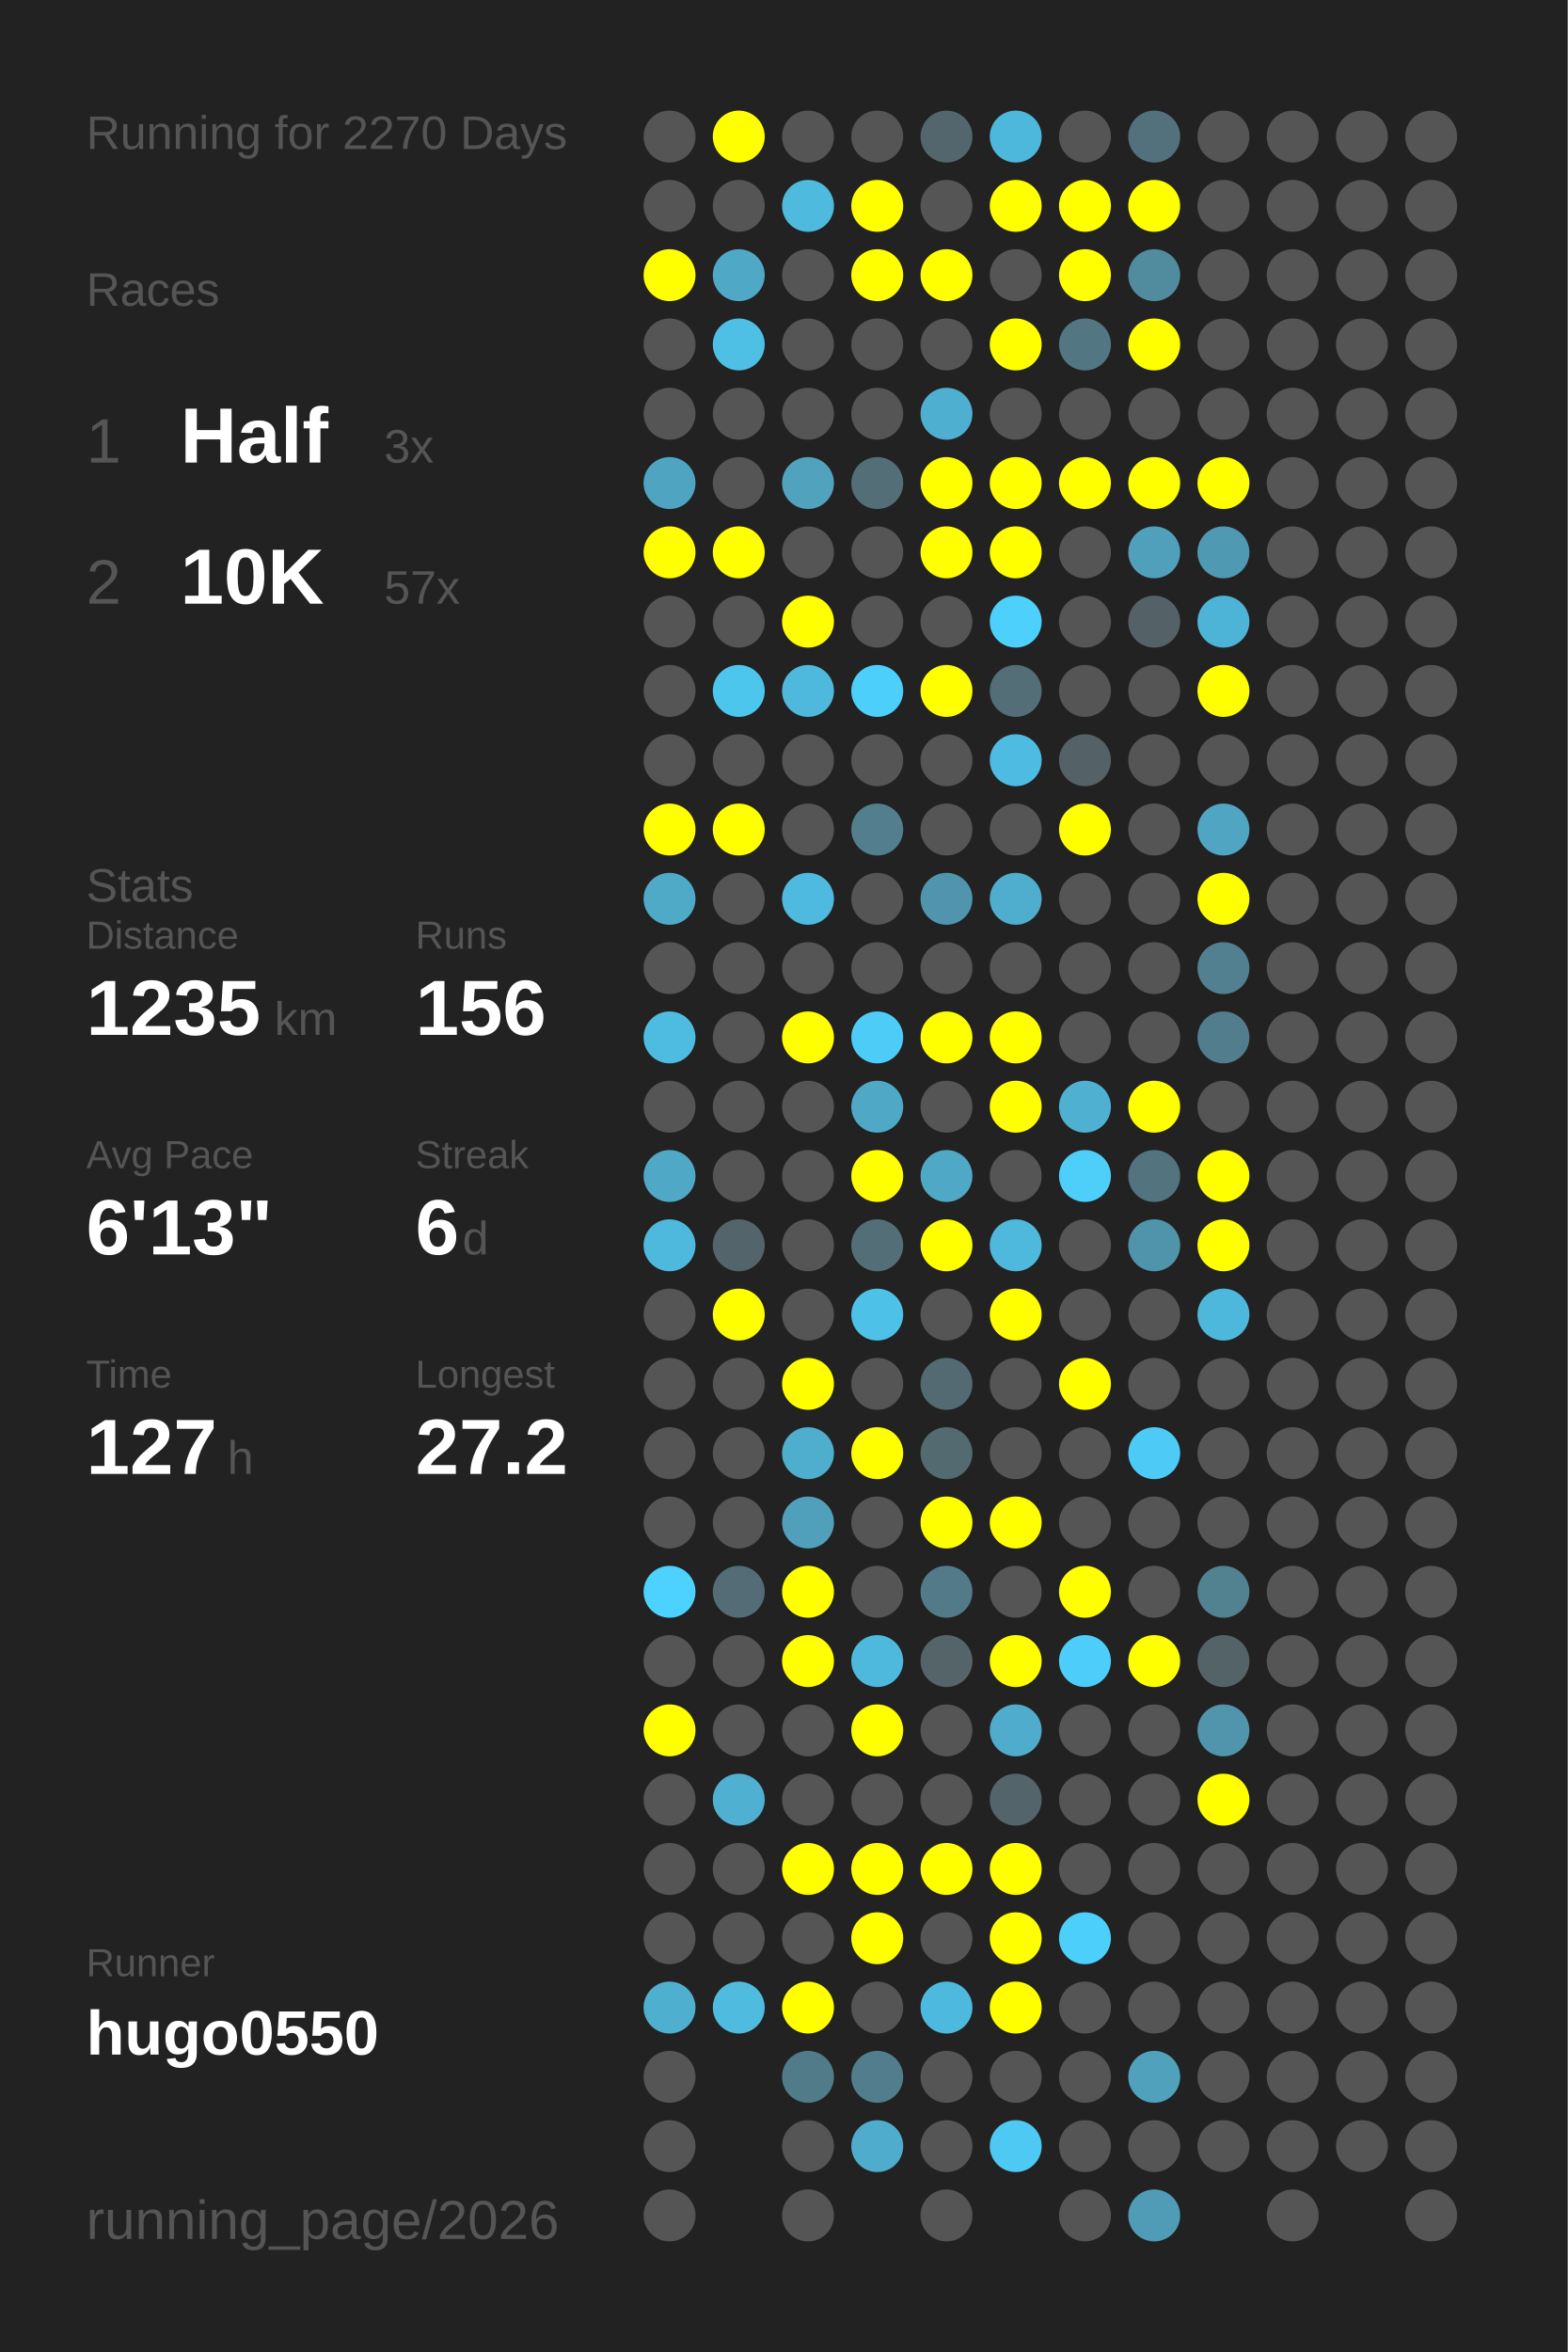
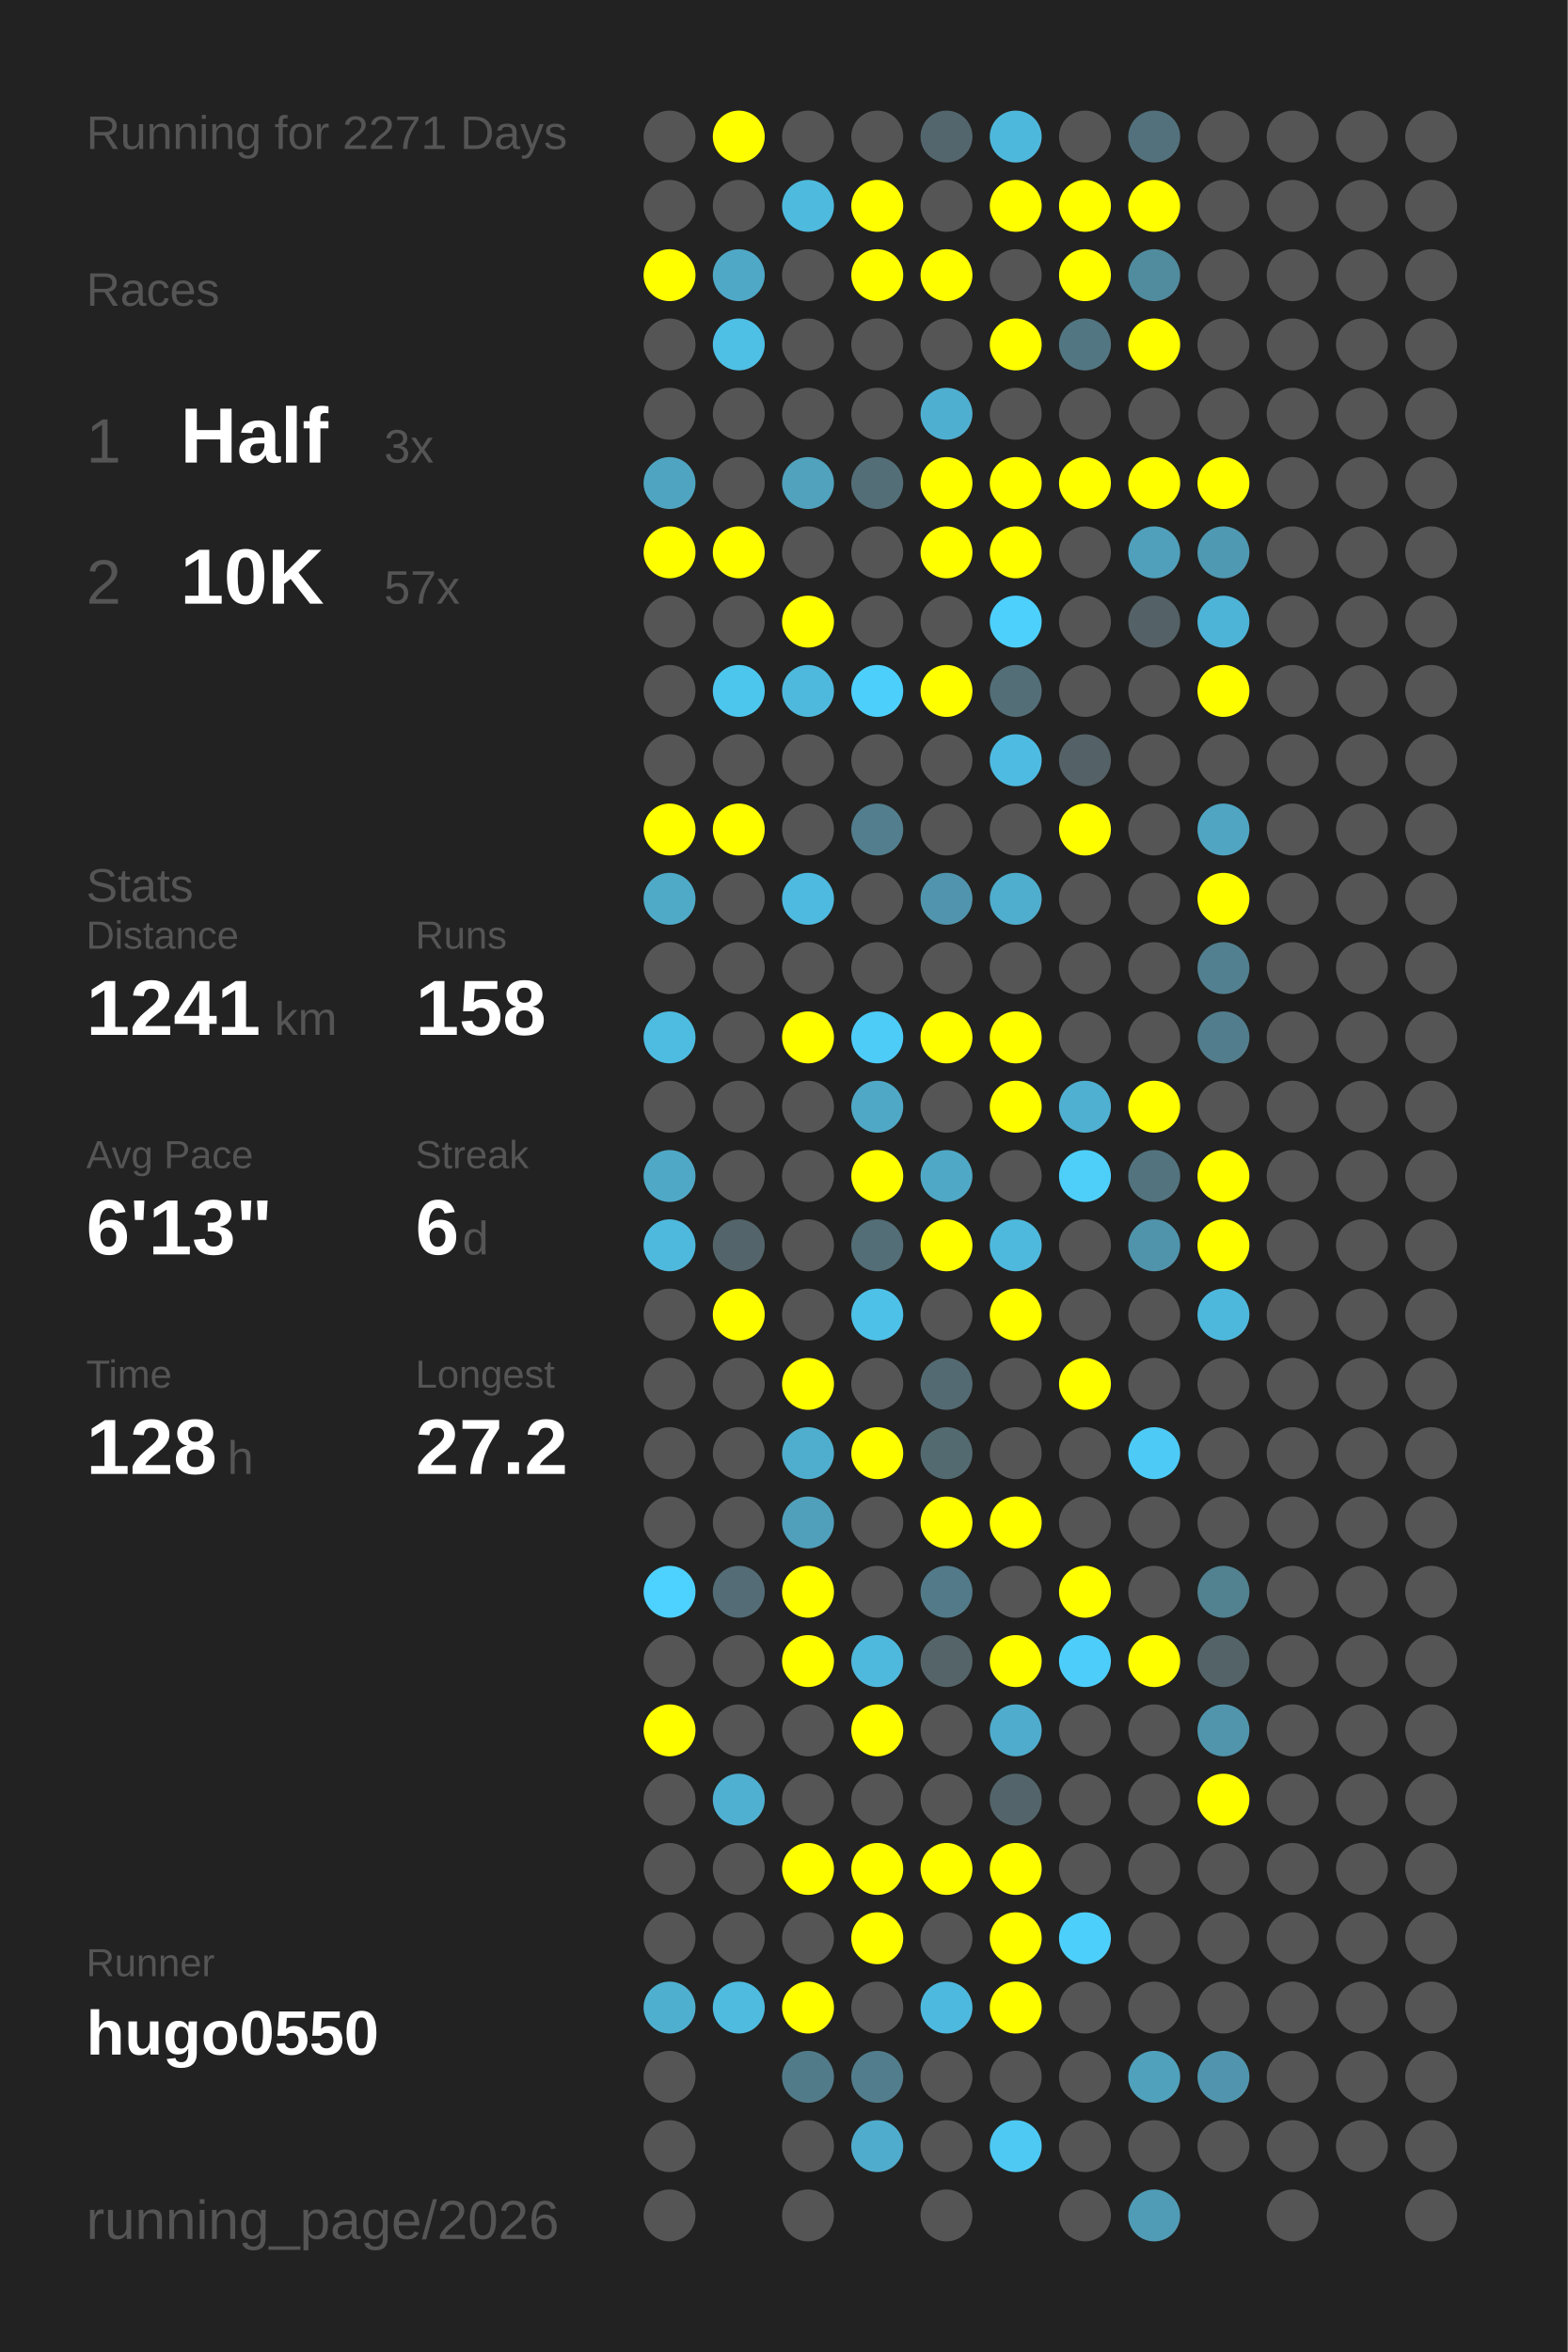
<svg xmlns="http://www.w3.org/2000/svg" baseProfile="full" height="300mm" version="1.1" viewBox="0,0,200,300" width="200mm">
  <defs />
  <rect fill="#222222" height="300" width="200" x="0" y="0" />
-   <text fill="#555555" style="font-size:6px; font-family:Arial;" x="11" y="19">Running for 2270 Days</text>
+   <text fill="#555555" style="font-size:6px; font-family:Arial;" x="11" y="19">Running for 2271 Days</text>
  <text fill="#555555" style="font-size:6px; font-family:Arial;" x="11" y="39">Races</text>
  <text fill="#555555" style="font-size:8px; font-family:Arial;" x="11" y="59">1</text>
  <text fill="#FFFFFF" style="font-size:10px; font-family:Arial; font-weight:bold;" x="23" y="59">Half</text>
  <text fill="#555555" style="font-size:6px; font-family:Arial;" x="49" y="59">3x</text>
  <text fill="#555555" style="font-size:8px; font-family:Arial;" x="11" y="77">2</text>
  <text fill="#FFFFFF" style="font-size:10px; font-family:Arial; font-weight:bold;" x="23" y="77">10K</text>
  <text fill="#555555" style="font-size:6px; font-family:Arial;" x="49" y="77">57x</text>
  <text fill="#555555" style="font-size:6px; font-family:Arial;" x="11" y="115">Stats</text>
  <text fill="#555555" style="font-size:5px; font-family:Arial;" x="11" y="121">Distance</text>
-   <text fill="#FFFFFF" style="font-size:10px; font-family:Arial; font-weight:bold;" x="11" y="132">1235</text>
+   <text fill="#FFFFFF" style="font-size:10px; font-family:Arial; font-weight:bold;" x="11" y="132">1241</text>
  <text fill="#555555" style="font-size:6px; font-family:Arial;" x="35" y="132">km</text>
  <text fill="#555555" style="font-size:5px; font-family:Arial;" x="53" y="121">Runs</text>
-   <text fill="#FFFFFF" style="font-size:10px; font-family:Arial; font-weight:bold;" x="53" y="132">156</text>
+   <text fill="#FFFFFF" style="font-size:10px; font-family:Arial; font-weight:bold;" x="53" y="132">158</text>
  <text fill="#555555" style="font-size:5px; font-family:Arial;" x="11" y="149">Avg Pace</text>
  <text fill="#FFFFFF" style="font-size:10px; font-family:Arial; font-weight:bold;" x="11" y="160">6'13"</text>
  <text fill="#555555" style="font-size:5px; font-family:Arial;" x="53" y="149">Streak</text>
  <text fill="#FFFFFF" style="font-size:10px; font-family:Arial; font-weight:bold;" x="53" y="160">6</text>
  <text fill="#555555" style="font-size:6px; font-family:Arial;" x="59" y="160">d</text>
  <text fill="#555555" style="font-size:5px; font-family:Arial;" x="11" y="177">Time</text>
-   <text fill="#FFFFFF" style="font-size:10px; font-family:Arial; font-weight:bold;" x="11" y="188">127</text>
+   <text fill="#FFFFFF" style="font-size:10px; font-family:Arial; font-weight:bold;" x="11" y="188">128</text>
  <text fill="#555555" style="font-size:6px; font-family:Arial;" x="29" y="188">h</text>
  <text fill="#555555" style="font-size:5px; font-family:Arial;" x="53" y="177">Longest</text>
  <text fill="#FFFFFF" style="font-size:10px; font-family:Arial; font-weight:bold;" x="53" y="188">27.2</text>
  <text fill="#555555" style="font-size:5px; font-family:Arial;" x="11" y="252.065">Runner</text>
  <text fill="#FFFFFF" style="font-size:8px; font-family:Arial; font-weight:bold;" x="11" y="262.065">hugo0550</text>
  <text fill="#555555" style="font-size:7px; font-family:Arial;" x="11" y="285.581">running_page/2026</text>
  <circle cx="85.417" cy="17.419" fill="#555555" r="3.312" />
  <circle cx="85.417" cy="26.258" fill="#555555" r="3.312" />
  <circle cx="85.417" cy="35.097" fill="#FFFF00" r="3.312" />
  <circle cx="85.417" cy="43.935" fill="#555555" r="3.312" />
  <circle cx="85.417" cy="52.774" fill="#555555" r="3.312" />
  <circle cx="85.417" cy="61.613" fill="#4fa5c1" r="3.312" />
  <circle cx="85.417" cy="70.452" fill="#FFFF00" r="3.312" />
  <circle cx="85.417" cy="79.29" fill="#555555" r="3.312" />
  <circle cx="85.417" cy="88.129" fill="#555555" r="3.312" />
  <circle cx="85.417" cy="96.968" fill="#555555" r="3.312" />
  <circle cx="85.417" cy="105.806" fill="#FFFF00" r="3.312" />
  <circle cx="85.417" cy="114.645" fill="#4faac8" r="3.312" />
  <circle cx="85.417" cy="123.484" fill="#555555" r="3.312" />
  <circle cx="85.417" cy="132.323" fill="#4ebce1" r="3.312" />
  <circle cx="85.417" cy="141.161" fill="#555555" r="3.312" />
  <circle cx="85.417" cy="150" fill="#4fa8c6" r="3.312" />
  <circle cx="85.417" cy="158.839" fill="#4eb9dd" r="3.312" />
  <circle cx="85.417" cy="167.677" fill="#555555" r="3.312" />
  <circle cx="85.417" cy="176.516" fill="#555555" r="3.312" />
  <circle cx="85.417" cy="185.355" fill="#555555" r="3.312" />
  <circle cx="85.417" cy="194.194" fill="#555555" r="3.312" />
  <circle cx="85.417" cy="203.032" fill="#4dd1fe" r="3.312" />
  <circle cx="85.417" cy="211.871" fill="#555555" r="3.312" />
  <circle cx="85.417" cy="220.71" fill="#FFFF00" r="3.312" />
  <circle cx="85.417" cy="229.548" fill="#555555" r="3.312" />
  <circle cx="85.417" cy="238.387" fill="#555555" r="3.312" />
  <circle cx="85.417" cy="247.226" fill="#555555" r="3.312" />
  <circle cx="85.417" cy="256.065" fill="#4fafcf" r="3.312" />
  <circle cx="85.417" cy="264.903" fill="#555555" r="3.312" />
  <circle cx="85.417" cy="273.742" fill="#555555" r="3.312" />
  <circle cx="85.417" cy="282.581" fill="#555555" r="3.312" />
  <circle cx="94.25" cy="17.419" fill="#FFFF00" r="3.312" />
  <circle cx="94.25" cy="26.258" fill="#555555" r="3.312" />
  <circle cx="94.25" cy="35.097" fill="#4fa8c6" r="3.312" />
  <circle cx="94.25" cy="43.935" fill="#4ebfe5" r="3.312" />
  <circle cx="94.25" cy="52.774" fill="#555555" r="3.312" />
  <circle cx="94.25" cy="61.613" fill="#555555" r="3.312" />
  <circle cx="94.25" cy="70.452" fill="#FFFF00" r="3.312" />
  <circle cx="94.25" cy="79.29" fill="#555555" r="3.312" />
  <circle cx="94.25" cy="88.129" fill="#4dc6ee" r="3.312" />
  <circle cx="94.25" cy="96.968" fill="#555555" r="3.312" />
  <circle cx="94.25" cy="105.806" fill="#FFFF00" r="3.312" />
  <circle cx="94.25" cy="114.645" fill="#555555" r="3.312" />
  <circle cx="94.25" cy="123.484" fill="#555555" r="3.312" />
  <circle cx="94.25" cy="132.323" fill="#555555" r="3.312" />
  <circle cx="94.25" cy="141.161" fill="#555555" r="3.312" />
  <circle cx="94.25" cy="150" fill="#555555" r="3.312" />
  <circle cx="94.25" cy="158.839" fill="#53656b" r="3.312" />
  <circle cx="94.25" cy="167.677" fill="#FFFF00" r="3.312" />
  <circle cx="94.25" cy="176.516" fill="#555555" r="3.312" />
  <circle cx="94.25" cy="185.355" fill="#555555" r="3.312" />
  <circle cx="94.25" cy="194.194" fill="#555555" r="3.312" />
  <circle cx="94.25" cy="203.032" fill="#536c75" r="3.312" />
  <circle cx="94.25" cy="211.871" fill="#555555" r="3.312" />
  <circle cx="94.25" cy="220.71" fill="#555555" r="3.312" />
  <circle cx="94.25" cy="229.548" fill="#4fb0d1" r="3.312" />
  <circle cx="94.25" cy="238.387" fill="#555555" r="3.312" />
  <circle cx="94.25" cy="247.226" fill="#555555" r="3.312" />
  <circle cx="94.25" cy="256.065" fill="#4ebbdf" r="3.312" />
  <circle cx="103.083" cy="17.419" fill="#555555" r="3.312" />
  <circle cx="103.083" cy="26.258" fill="#4ebade" r="3.312" />
  <circle cx="103.083" cy="35.097" fill="#555555" r="3.312" />
  <circle cx="103.083" cy="43.935" fill="#555555" r="3.312" />
  <circle cx="103.083" cy="52.774" fill="#555555" r="3.312" />
  <circle cx="103.083" cy="61.613" fill="#50a2bd" r="3.312" />
  <circle cx="103.083" cy="70.452" fill="#555555" r="3.312" />
  <circle cx="103.083" cy="79.29" fill="#FFFF00" r="3.312" />
  <circle cx="103.083" cy="88.129" fill="#4eb9dd" r="3.312" />
  <circle cx="103.083" cy="96.968" fill="#555555" r="3.312" />
  <circle cx="103.083" cy="105.806" fill="#555555" r="3.312" />
  <circle cx="103.083" cy="114.645" fill="#4ebadf" r="3.312" />
  <circle cx="103.083" cy="123.484" fill="#555555" r="3.312" />
  <circle cx="103.083" cy="132.323" fill="#FFFF00" r="3.312" />
  <circle cx="103.083" cy="141.161" fill="#555555" r="3.312" />
  <circle cx="103.083" cy="150" fill="#555555" r="3.312" />
  <circle cx="103.083" cy="158.839" fill="#555555" r="3.312" />
  <circle cx="103.083" cy="167.677" fill="#555555" r="3.312" />
  <circle cx="103.083" cy="176.516" fill="#FFFF00" r="3.312" />
  <circle cx="103.083" cy="185.355" fill="#4faece" r="3.312" />
  <circle cx="103.083" cy="194.194" fill="#50a0bb" r="3.312" />
  <circle cx="103.083" cy="203.032" fill="#FFFF00" r="3.312" />
  <circle cx="103.083" cy="211.871" fill="#FFFF00" r="3.312" />
  <circle cx="103.083" cy="220.71" fill="#555555" r="3.312" />
  <circle cx="103.083" cy="229.548" fill="#555555" r="3.312" />
  <circle cx="103.083" cy="238.387" fill="#FFFF00" r="3.312" />
  <circle cx="103.083" cy="247.226" fill="#555555" r="3.312" />
  <circle cx="103.083" cy="256.065" fill="#FFFF00" r="3.312" />
  <circle cx="103.083" cy="264.903" fill="#527b89" r="3.312" />
  <circle cx="103.083" cy="273.742" fill="#555555" r="3.312" />
  <circle cx="103.083" cy="282.581" fill="#555555" r="3.312" />
  <circle cx="111.917" cy="17.419" fill="#555555" r="3.312" />
  <circle cx="111.917" cy="26.258" fill="#FFFF00" r="3.312" />
  <circle cx="111.917" cy="35.097" fill="#FFFF00" r="3.312" />
  <circle cx="111.917" cy="43.935" fill="#555555" r="3.312" />
  <circle cx="111.917" cy="52.774" fill="#555555" r="3.312" />
  <circle cx="111.917" cy="61.613" fill="#536e77" r="3.312" />
  <circle cx="111.917" cy="70.452" fill="#555555" r="3.312" />
  <circle cx="111.917" cy="79.29" fill="#555555" r="3.312" />
  <circle cx="111.917" cy="88.129" fill="#4dcffb" r="3.312" />
  <circle cx="111.917" cy="96.968" fill="#555555" r="3.312" />
  <circle cx="111.917" cy="105.806" fill="#527e8d" r="3.312" />
  <circle cx="111.917" cy="114.645" fill="#555555" r="3.312" />
  <circle cx="111.917" cy="123.484" fill="#555555" r="3.312" />
  <circle cx="111.917" cy="132.323" fill="#4dccf7" r="3.312" />
  <circle cx="111.917" cy="141.161" fill="#4fa8c6" r="3.312" />
  <circle cx="111.917" cy="150" fill="#FFFF00" r="3.312" />
  <circle cx="111.917" cy="158.839" fill="#536e77" r="3.312" />
  <circle cx="111.917" cy="167.677" fill="#4ec1e8" r="3.312" />
  <circle cx="111.917" cy="176.516" fill="#555555" r="3.312" />
  <circle cx="111.917" cy="185.355" fill="#FFFF00" r="3.312" />
  <circle cx="111.917" cy="194.194" fill="#555555" r="3.312" />
  <circle cx="111.917" cy="203.032" fill="#555555" r="3.312" />
  <circle cx="111.917" cy="211.871" fill="#4eb9dd" r="3.312" />
  <circle cx="111.917" cy="220.71" fill="#FFFF00" r="3.312" />
  <circle cx="111.917" cy="229.548" fill="#555555" r="3.312" />
  <circle cx="111.917" cy="238.387" fill="#FFFF00" r="3.312" />
  <circle cx="111.917" cy="247.226" fill="#FFFF00" r="3.312" />
  <circle cx="111.917" cy="256.065" fill="#555555" r="3.312" />
  <circle cx="111.917" cy="264.903" fill="#527d8c" r="3.312" />
  <circle cx="111.917" cy="273.742" fill="#4faccc" r="3.312" />
  <circle cx="120.75" cy="17.419" fill="#53666d" r="3.312" />
  <circle cx="120.75" cy="26.258" fill="#555555" r="3.312" />
  <circle cx="120.75" cy="35.097" fill="#FFFF00" r="3.312" />
  <circle cx="120.75" cy="43.935" fill="#555555" r="3.312" />
  <circle cx="120.75" cy="52.774" fill="#4fafd0" r="3.312" />
  <circle cx="120.75" cy="61.613" fill="#FFFF00" r="3.312" />
  <circle cx="120.75" cy="70.452" fill="#FFFF00" r="3.312" />
  <circle cx="120.75" cy="79.29" fill="#555555" r="3.312" />
  <circle cx="120.75" cy="88.129" fill="#FFFF00" r="3.312" />
  <circle cx="120.75" cy="96.968" fill="#555555" r="3.312" />
  <circle cx="120.75" cy="105.806" fill="#555555" r="3.312" />
  <circle cx="120.75" cy="114.645" fill="#5095ad" r="3.312" />
  <circle cx="120.75" cy="123.484" fill="#555555" r="3.312" />
  <circle cx="120.75" cy="132.323" fill="#FFFF00" r="3.312" />
  <circle cx="120.75" cy="141.161" fill="#555555" r="3.312" />
  <circle cx="120.75" cy="150" fill="#4fa8c6" r="3.312" />
  <circle cx="120.75" cy="158.839" fill="#FFFF00" r="3.312" />
  <circle cx="120.75" cy="167.677" fill="#555555" r="3.312" />
  <circle cx="120.75" cy="176.516" fill="#536a72" r="3.312" />
  <circle cx="120.75" cy="185.355" fill="#536a71" r="3.312" />
  <circle cx="120.75" cy="194.194" fill="#FFFF00" r="3.312" />
  <circle cx="120.75" cy="203.032" fill="#527a88" r="3.312" />
  <circle cx="120.75" cy="211.871" fill="#546469" r="3.312" />
  <circle cx="120.75" cy="220.71" fill="#555555" r="3.312" />
  <circle cx="120.75" cy="229.548" fill="#555555" r="3.312" />
  <circle cx="120.75" cy="238.387" fill="#FFFF00" r="3.312" />
  <circle cx="120.75" cy="247.226" fill="#555555" r="3.312" />
  <circle cx="120.75" cy="256.065" fill="#4eb9de" r="3.312" />
  <circle cx="120.75" cy="264.903" fill="#555555" r="3.312" />
  <circle cx="120.75" cy="273.742" fill="#555555" r="3.312" />
  <circle cx="120.75" cy="282.581" fill="#555555" r="3.312" />
  <circle cx="129.583" cy="17.419" fill="#4eb8dc" r="3.312" />
  <circle cx="129.583" cy="26.258" fill="#FFFF00" r="3.312" />
  <circle cx="129.583" cy="35.097" fill="#555555" r="3.312" />
  <circle cx="129.583" cy="43.935" fill="#FFFF00" r="3.312" />
  <circle cx="129.583" cy="52.774" fill="#555555" r="3.312" />
  <circle cx="129.583" cy="61.613" fill="#FFFF00" r="3.312" />
  <circle cx="129.583" cy="70.452" fill="#FFFF00" r="3.312" />
  <circle cx="129.583" cy="79.29" fill="#4dd0fc" r="3.312" />
  <circle cx="129.583" cy="88.129" fill="#536e77" r="3.312" />
  <circle cx="129.583" cy="96.968" fill="#4ebce2" r="3.312" />
  <circle cx="129.583" cy="105.806" fill="#555555" r="3.312" />
  <circle cx="129.583" cy="114.645" fill="#4fadcd" r="3.312" />
  <circle cx="129.583" cy="123.484" fill="#555555" r="3.312" />
  <circle cx="129.583" cy="132.323" fill="#FFFF00" r="3.312" />
  <circle cx="129.583" cy="141.161" fill="#FFFF00" r="3.312" />
  <circle cx="129.583" cy="150" fill="#555555" r="3.312" />
  <circle cx="129.583" cy="158.839" fill="#4eb9dd" r="3.312" />
  <circle cx="129.583" cy="167.677" fill="#FFFF00" r="3.312" />
  <circle cx="129.583" cy="176.516" fill="#555555" r="3.312" />
  <circle cx="129.583" cy="185.355" fill="#555555" r="3.312" />
  <circle cx="129.583" cy="194.194" fill="#FFFF00" r="3.312" />
  <circle cx="129.583" cy="203.032" fill="#555555" r="3.312" />
  <circle cx="129.583" cy="211.871" fill="#FFFF00" r="3.312" />
  <circle cx="129.583" cy="220.71" fill="#4faccc" r="3.312" />
  <circle cx="129.583" cy="229.548" fill="#53656b" r="3.312" />
  <circle cx="129.583" cy="238.387" fill="#FFFF00" r="3.312" />
  <circle cx="129.583" cy="247.226" fill="#FFFF00" r="3.312" />
  <circle cx="129.583" cy="256.065" fill="#FFFF00" r="3.312" />
  <circle cx="129.583" cy="264.903" fill="#555555" r="3.312" />
  <circle cx="129.583" cy="273.742" fill="#4dc9f3" r="3.312" />
  <circle cx="138.417" cy="17.419" fill="#555555" r="3.312" />
  <circle cx="138.417" cy="26.258" fill="#FFFF00" r="3.312" />
  <circle cx="138.417" cy="35.097" fill="#FFFF00" r="3.312" />
  <circle cx="138.417" cy="43.935" fill="#527682" r="3.312" />
  <circle cx="138.417" cy="52.774" fill="#555555" r="3.312" />
  <circle cx="138.417" cy="61.613" fill="#FFFF00" r="3.312" />
  <circle cx="138.417" cy="70.452" fill="#555555" r="3.312" />
  <circle cx="138.417" cy="79.29" fill="#555555" r="3.312" />
  <circle cx="138.417" cy="88.129" fill="#555555" r="3.312" />
  <circle cx="138.417" cy="96.968" fill="#546166" r="3.312" />
  <circle cx="138.417" cy="105.806" fill="#FFFF00" r="3.312" />
  <circle cx="138.417" cy="114.645" fill="#555555" r="3.312" />
  <circle cx="138.417" cy="123.484" fill="#555555" r="3.312" />
  <circle cx="138.417" cy="132.323" fill="#555555" r="3.312" />
  <circle cx="138.417" cy="141.161" fill="#4fb0d1" r="3.312" />
  <circle cx="138.417" cy="150" fill="#4dcffa" r="3.312" />
  <circle cx="138.417" cy="158.839" fill="#555555" r="3.312" />
  <circle cx="138.417" cy="167.677" fill="#555555" r="3.312" />
  <circle cx="138.417" cy="176.516" fill="#FFFF00" r="3.312" />
  <circle cx="138.417" cy="185.355" fill="#555555" r="3.312" />
  <circle cx="138.417" cy="194.194" fill="#555555" r="3.312" />
  <circle cx="138.417" cy="203.032" fill="#FFFF00" r="3.312" />
  <circle cx="138.417" cy="211.871" fill="#4dcefa" r="3.312" />
  <circle cx="138.417" cy="220.71" fill="#555555" r="3.312" />
  <circle cx="138.417" cy="229.548" fill="#555555" r="3.312" />
  <circle cx="138.417" cy="238.387" fill="#555555" r="3.312" />
  <circle cx="138.417" cy="247.226" fill="#4dcffb" r="3.312" />
  <circle cx="138.417" cy="256.065" fill="#555555" r="3.312" />
  <circle cx="138.417" cy="264.903" fill="#555555" r="3.312" />
  <circle cx="138.417" cy="273.742" fill="#555555" r="3.312" />
  <circle cx="138.417" cy="282.581" fill="#555555" r="3.312" />
  <circle cx="147.25" cy="17.419" fill="#53717c" r="3.312" />
  <circle cx="147.25" cy="26.258" fill="#FFFF00" r="3.312" />
  <circle cx="147.25" cy="35.097" fill="#518b9e" r="3.312" />
  <circle cx="147.25" cy="43.935" fill="#FFFF00" r="3.312" />
  <circle cx="147.25" cy="52.774" fill="#555555" r="3.312" />
  <circle cx="147.25" cy="61.613" fill="#FFFF00" r="3.312" />
  <circle cx="147.25" cy="70.452" fill="#50a0bb" r="3.312" />
  <circle cx="147.25" cy="79.29" fill="#546166" r="3.312" />
  <circle cx="147.25" cy="88.129" fill="#555555" r="3.312" />
  <circle cx="147.25" cy="96.968" fill="#555555" r="3.312" />
  <circle cx="147.25" cy="105.806" fill="#555555" r="3.312" />
  <circle cx="147.25" cy="114.645" fill="#555555" r="3.312" />
  <circle cx="147.25" cy="123.484" fill="#555555" r="3.312" />
  <circle cx="147.25" cy="132.323" fill="#555555" r="3.312" />
  <circle cx="147.25" cy="141.161" fill="#FFFF00" r="3.312" />
  <circle cx="147.25" cy="150" fill="#53737e" r="3.312" />
  <circle cx="147.25" cy="158.839" fill="#5094ac" r="3.312" />
  <circle cx="147.25" cy="167.677" fill="#555555" r="3.312" />
  <circle cx="147.25" cy="176.516" fill="#555555" r="3.312" />
  <circle cx="147.25" cy="185.355" fill="#4dcbf6" r="3.312" />
  <circle cx="147.25" cy="194.194" fill="#555555" r="3.312" />
  <circle cx="147.25" cy="203.032" fill="#555555" r="3.312" />
  <circle cx="147.25" cy="211.871" fill="#FFFF00" r="3.312" />
  <circle cx="147.25" cy="220.71" fill="#555555" r="3.312" />
  <circle cx="147.25" cy="229.548" fill="#555555" r="3.312" />
  <circle cx="147.25" cy="238.387" fill="#555555" r="3.312" />
  <circle cx="147.25" cy="247.226" fill="#555555" r="3.312" />
  <circle cx="147.25" cy="256.065" fill="#555555" r="3.312" />
  <circle cx="147.25" cy="264.903" fill="#50a1bc" r="3.312" />
  <circle cx="147.25" cy="273.742" fill="#555555" r="3.312" />
  <circle cx="147.25" cy="282.581" fill="#509cb6" r="3.312" />
  <circle cx="156.083" cy="17.419" fill="#555555" r="3.312" />
  <circle cx="156.083" cy="26.258" fill="#555555" r="3.312" />
  <circle cx="156.083" cy="35.097" fill="#555555" r="3.312" />
  <circle cx="156.083" cy="43.935" fill="#555555" r="3.312" />
  <circle cx="156.083" cy="52.774" fill="#555555" r="3.312" />
  <circle cx="156.083" cy="61.613" fill="#FFFF00" r="3.312" />
  <circle cx="156.083" cy="70.452" fill="#5099b2" r="3.312" />
  <circle cx="156.083" cy="79.29" fill="#4eb4d7" r="3.312" />
  <circle cx="156.083" cy="88.129" fill="#FFFF00" r="3.312" />
  <circle cx="156.083" cy="96.968" fill="#555555" r="3.312" />
  <circle cx="156.083" cy="105.806" fill="#4fa5c2" r="3.312" />
  <circle cx="156.083" cy="114.645" fill="#FFFF00" r="3.312" />
  <circle cx="156.083" cy="123.484" fill="#528090" r="3.312" />
  <circle cx="156.083" cy="132.323" fill="#527d8c" r="3.312" />
  <circle cx="156.083" cy="141.161" fill="#555555" r="3.312" />
  <circle cx="156.083" cy="150" fill="#FFFF00" r="3.312" />
  <circle cx="156.083" cy="158.839" fill="#FFFF00" r="3.312" />
  <circle cx="156.083" cy="167.677" fill="#4eb8dc" r="3.312" />
  <circle cx="156.083" cy="176.516" fill="#555555" r="3.312" />
  <circle cx="156.083" cy="185.355" fill="#555555" r="3.312" />
  <circle cx="156.083" cy="194.194" fill="#555555" r="3.312" />
  <circle cx="156.083" cy="203.032" fill="#528190" r="3.312" />
  <circle cx="156.083" cy="211.871" fill="#546368" r="3.312" />
  <circle cx="156.083" cy="220.71" fill="#5095ac" r="3.312" />
  <circle cx="156.083" cy="229.548" fill="#FFFF00" r="3.312" />
  <circle cx="156.083" cy="238.387" fill="#555555" r="3.312" />
  <circle cx="156.083" cy="247.226" fill="#555555" r="3.312" />
  <circle cx="156.083" cy="256.065" fill="#555555" r="3.312" />
-   <circle cx="156.083" cy="264.903" fill="#555555" r="3.312" />
+   <circle cx="156.083" cy="264.903" fill="#5095ad" r="3.312" />
  <circle cx="156.083" cy="273.742" fill="#555555" r="3.312" />
  <circle cx="164.917" cy="17.419" fill="#555555" r="3.312" />
  <circle cx="164.917" cy="26.258" fill="#555555" r="3.312" />
  <circle cx="164.917" cy="35.097" fill="#555555" r="3.312" />
  <circle cx="164.917" cy="43.935" fill="#555555" r="3.312" />
  <circle cx="164.917" cy="52.774" fill="#555555" r="3.312" />
  <circle cx="164.917" cy="61.613" fill="#555555" r="3.312" />
  <circle cx="164.917" cy="70.452" fill="#555555" r="3.312" />
  <circle cx="164.917" cy="79.29" fill="#555555" r="3.312" />
  <circle cx="164.917" cy="88.129" fill="#555555" r="3.312" />
  <circle cx="164.917" cy="96.968" fill="#555555" r="3.312" />
  <circle cx="164.917" cy="105.806" fill="#555555" r="3.312" />
  <circle cx="164.917" cy="114.645" fill="#555555" r="3.312" />
  <circle cx="164.917" cy="123.484" fill="#555555" r="3.312" />
  <circle cx="164.917" cy="132.323" fill="#555555" r="3.312" />
  <circle cx="164.917" cy="141.161" fill="#555555" r="3.312" />
  <circle cx="164.917" cy="150" fill="#555555" r="3.312" />
  <circle cx="164.917" cy="158.839" fill="#555555" r="3.312" />
  <circle cx="164.917" cy="167.677" fill="#555555" r="3.312" />
  <circle cx="164.917" cy="176.516" fill="#555555" r="3.312" />
  <circle cx="164.917" cy="185.355" fill="#555555" r="3.312" />
  <circle cx="164.917" cy="194.194" fill="#555555" r="3.312" />
  <circle cx="164.917" cy="203.032" fill="#555555" r="3.312" />
  <circle cx="164.917" cy="211.871" fill="#555555" r="3.312" />
  <circle cx="164.917" cy="220.71" fill="#555555" r="3.312" />
  <circle cx="164.917" cy="229.548" fill="#555555" r="3.312" />
  <circle cx="164.917" cy="238.387" fill="#555555" r="3.312" />
  <circle cx="164.917" cy="247.226" fill="#555555" r="3.312" />
  <circle cx="164.917" cy="256.065" fill="#555555" r="3.312" />
  <circle cx="164.917" cy="264.903" fill="#555555" r="3.312" />
  <circle cx="164.917" cy="273.742" fill="#555555" r="3.312" />
  <circle cx="164.917" cy="282.581" fill="#555555" r="3.312" />
  <circle cx="173.75" cy="17.419" fill="#555555" r="3.312" />
  <circle cx="173.75" cy="26.258" fill="#555555" r="3.312" />
  <circle cx="173.75" cy="35.097" fill="#555555" r="3.312" />
  <circle cx="173.75" cy="43.935" fill="#555555" r="3.312" />
  <circle cx="173.75" cy="52.774" fill="#555555" r="3.312" />
  <circle cx="173.75" cy="61.613" fill="#555555" r="3.312" />
  <circle cx="173.75" cy="70.452" fill="#555555" r="3.312" />
  <circle cx="173.75" cy="79.29" fill="#555555" r="3.312" />
  <circle cx="173.75" cy="88.129" fill="#555555" r="3.312" />
  <circle cx="173.75" cy="96.968" fill="#555555" r="3.312" />
  <circle cx="173.75" cy="105.806" fill="#555555" r="3.312" />
  <circle cx="173.75" cy="114.645" fill="#555555" r="3.312" />
  <circle cx="173.75" cy="123.484" fill="#555555" r="3.312" />
  <circle cx="173.75" cy="132.323" fill="#555555" r="3.312" />
  <circle cx="173.75" cy="141.161" fill="#555555" r="3.312" />
  <circle cx="173.75" cy="150" fill="#555555" r="3.312" />
  <circle cx="173.75" cy="158.839" fill="#555555" r="3.312" />
  <circle cx="173.75" cy="167.677" fill="#555555" r="3.312" />
  <circle cx="173.75" cy="176.516" fill="#555555" r="3.312" />
  <circle cx="173.75" cy="185.355" fill="#555555" r="3.312" />
  <circle cx="173.75" cy="194.194" fill="#555555" r="3.312" />
  <circle cx="173.75" cy="203.032" fill="#555555" r="3.312" />
  <circle cx="173.75" cy="211.871" fill="#555555" r="3.312" />
  <circle cx="173.75" cy="220.71" fill="#555555" r="3.312" />
  <circle cx="173.75" cy="229.548" fill="#555555" r="3.312" />
  <circle cx="173.75" cy="238.387" fill="#555555" r="3.312" />
  <circle cx="173.75" cy="247.226" fill="#555555" r="3.312" />
  <circle cx="173.75" cy="256.065" fill="#555555" r="3.312" />
  <circle cx="173.75" cy="264.903" fill="#555555" r="3.312" />
  <circle cx="173.75" cy="273.742" fill="#555555" r="3.312" />
  <circle cx="182.583" cy="17.419" fill="#555555" r="3.312" />
  <circle cx="182.583" cy="26.258" fill="#555555" r="3.312" />
  <circle cx="182.583" cy="35.097" fill="#555555" r="3.312" />
  <circle cx="182.583" cy="43.935" fill="#555555" r="3.312" />
  <circle cx="182.583" cy="52.774" fill="#555555" r="3.312" />
  <circle cx="182.583" cy="61.613" fill="#555555" r="3.312" />
  <circle cx="182.583" cy="70.452" fill="#555555" r="3.312" />
  <circle cx="182.583" cy="79.29" fill="#555555" r="3.312" />
  <circle cx="182.583" cy="88.129" fill="#555555" r="3.312" />
  <circle cx="182.583" cy="96.968" fill="#555555" r="3.312" />
  <circle cx="182.583" cy="105.806" fill="#555555" r="3.312" />
  <circle cx="182.583" cy="114.645" fill="#555555" r="3.312" />
  <circle cx="182.583" cy="123.484" fill="#555555" r="3.312" />
  <circle cx="182.583" cy="132.323" fill="#555555" r="3.312" />
  <circle cx="182.583" cy="141.161" fill="#555555" r="3.312" />
  <circle cx="182.583" cy="150" fill="#555555" r="3.312" />
  <circle cx="182.583" cy="158.839" fill="#555555" r="3.312" />
  <circle cx="182.583" cy="167.677" fill="#555555" r="3.312" />
  <circle cx="182.583" cy="176.516" fill="#555555" r="3.312" />
  <circle cx="182.583" cy="185.355" fill="#555555" r="3.312" />
  <circle cx="182.583" cy="194.194" fill="#555555" r="3.312" />
  <circle cx="182.583" cy="203.032" fill="#555555" r="3.312" />
  <circle cx="182.583" cy="211.871" fill="#555555" r="3.312" />
  <circle cx="182.583" cy="220.71" fill="#555555" r="3.312" />
  <circle cx="182.583" cy="229.548" fill="#555555" r="3.312" />
  <circle cx="182.583" cy="238.387" fill="#555555" r="3.312" />
  <circle cx="182.583" cy="247.226" fill="#555555" r="3.312" />
  <circle cx="182.583" cy="256.065" fill="#555555" r="3.312" />
  <circle cx="182.583" cy="264.903" fill="#555555" r="3.312" />
  <circle cx="182.583" cy="273.742" fill="#555555" r="3.312" />
  <circle cx="182.583" cy="282.581" fill="#555555" r="3.312" />
</svg>
